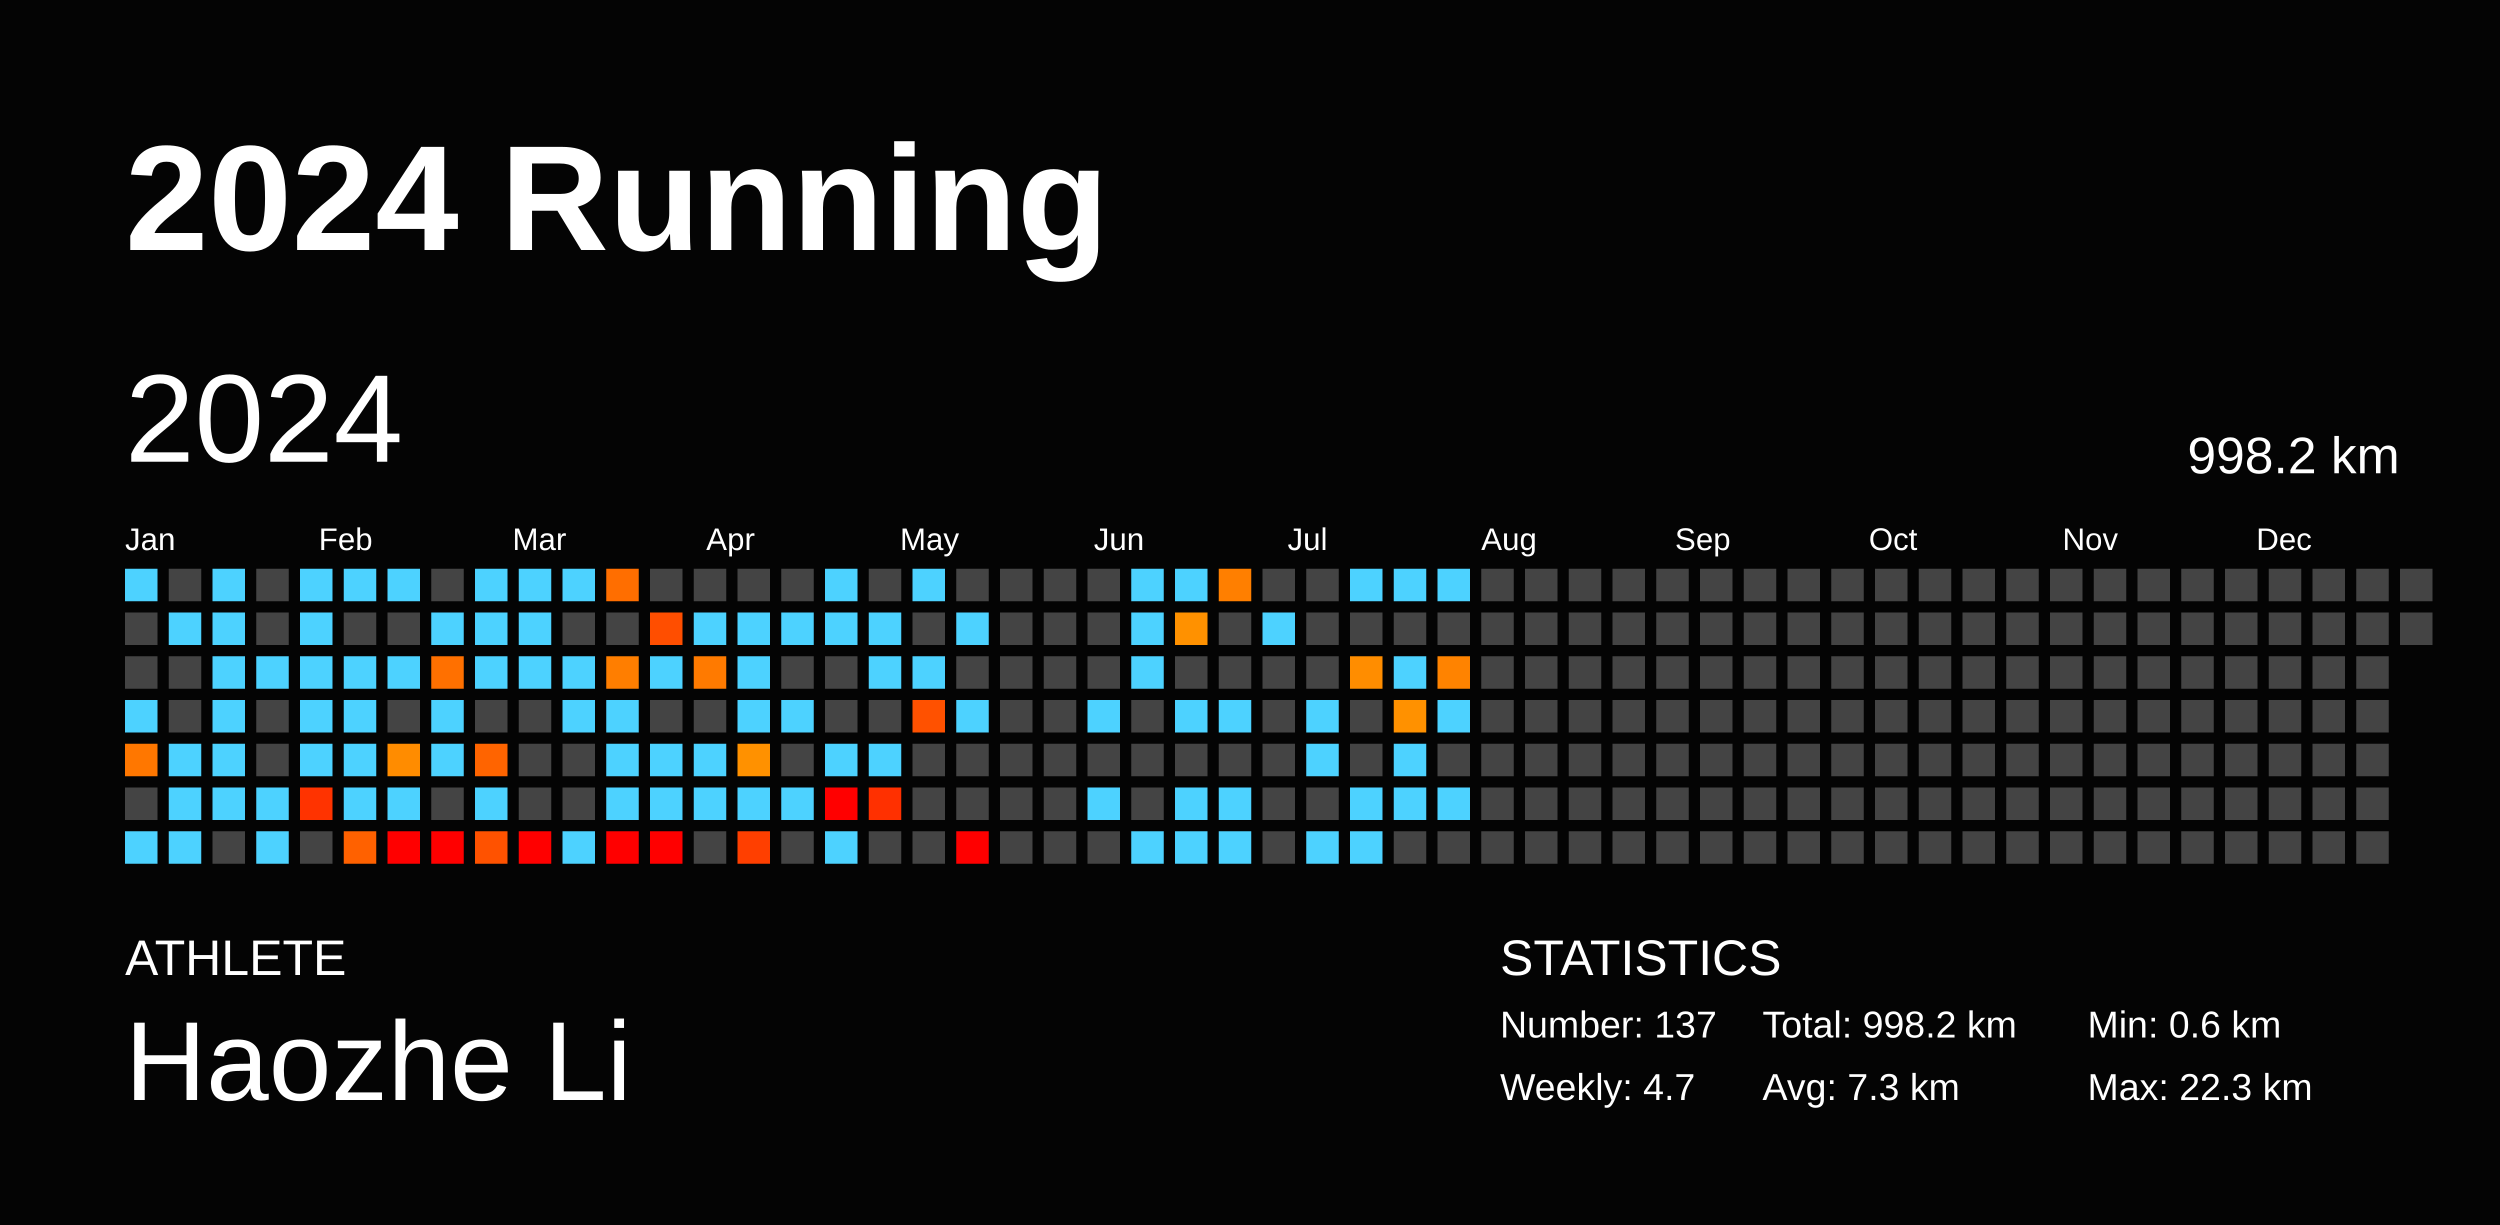
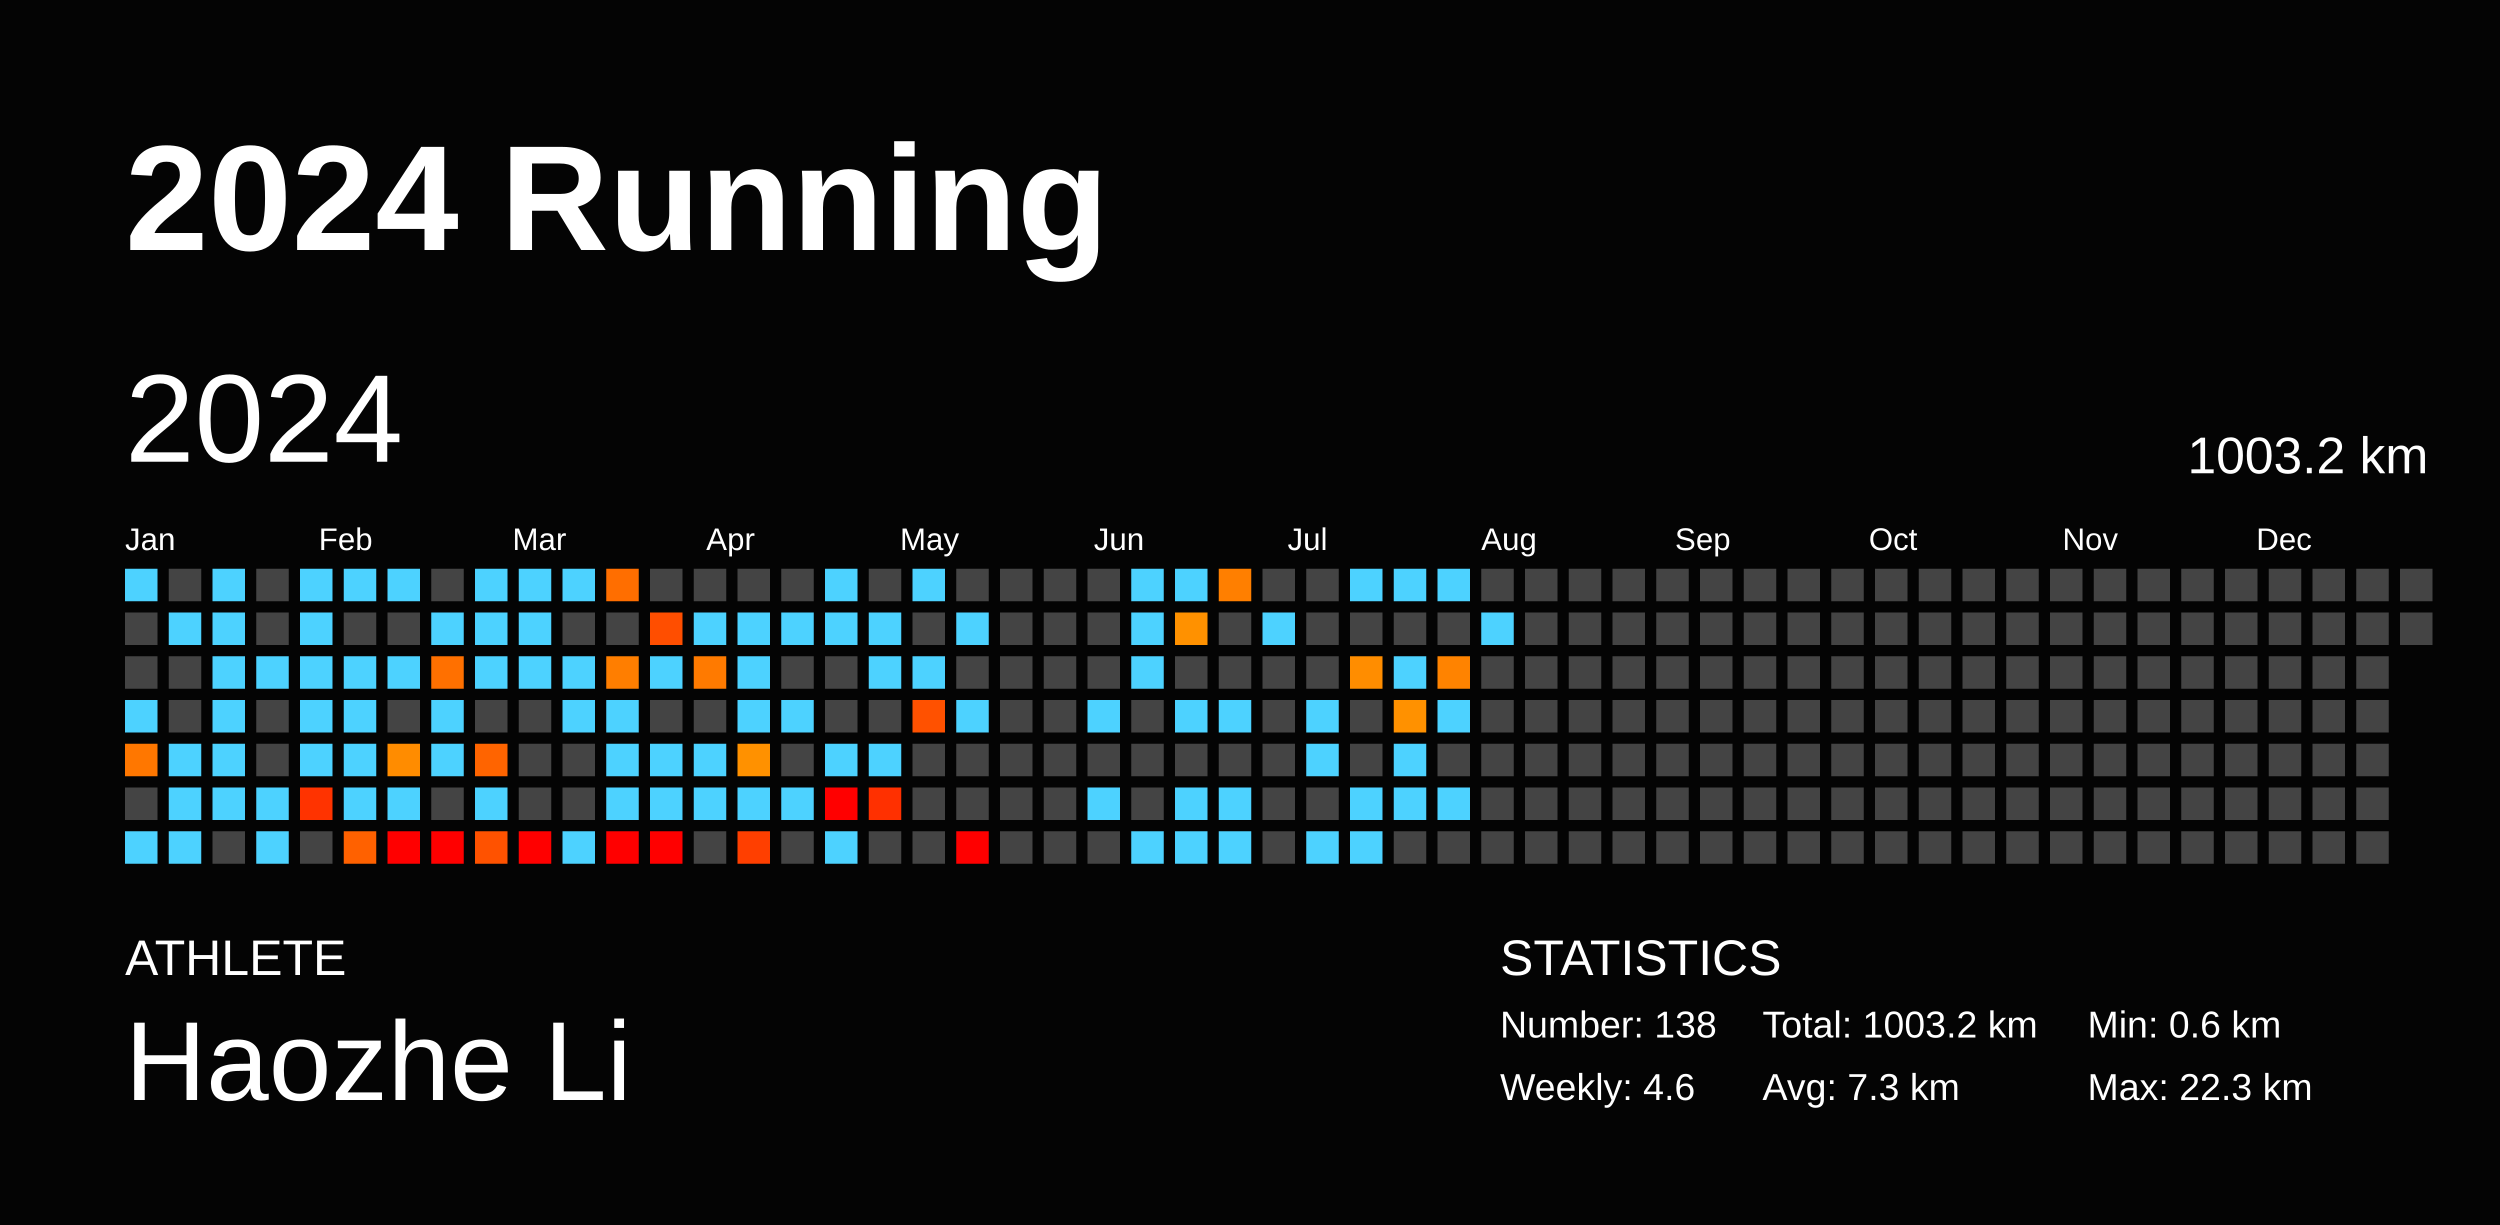
<svg xmlns="http://www.w3.org/2000/svg" baseProfile="full" height="98mm" version="1.1" viewBox="0,0,200,98" width="200mm">
  <defs />
  <rect fill="#040404" height="98" width="200" x="0" y="0" />
  <text fill="#FFFFFF" style="font-size:12px; font-family:Arial; font-weight:bold;" x="10" y="20">2024 Running</text>
  <text fill="#FFFFFF" style="font-size:4px; font-family:Arial" x="10" y="78">ATHLETE</text>
  <text fill="#FFFFFF" style="font-size:9px; font-family:Arial" x="10" y="88">Haozhe Li</text>
  <text fill="#FFFFFF" style="font-size:4px; font-family:Arial" x="120" y="78">STATISTICS</text>
-   <text fill="#FFFFFF" style="font-size:3px; font-family:Arial" x="120" y="83">Number: 137</text>
-   <text fill="#FFFFFF" style="font-size:3px; font-family:Arial" x="120" y="88">Weekly: 4.7</text>
-   <text fill="#FFFFFF" style="font-size:3px; font-family:Arial" x="141" y="83">Total: 998.2 km</text>
+   <text fill="#FFFFFF" style="font-size:3px; font-family:Arial" x="120" y="83">Number: 138</text>
+   <text fill="#FFFFFF" style="font-size:3px; font-family:Arial" x="120" y="88">Weekly: 4.6</text>
+   <text fill="#FFFFFF" style="font-size:3px; font-family:Arial" x="141" y="83">Total: 1003.2 km</text>
  <text fill="#FFFFFF" style="font-size:3px; font-family:Arial" x="141" y="88">Avg: 7.3 km</text>
  <text fill="#FFFFFF" style="font-size:3px; font-family:Arial" x="167" y="83">Min: 0.6 km</text>
  <text fill="#FFFFFF" style="font-size:3px; font-family:Arial" x="167" y="88">Max: 22.3 km</text>
  <text dominant-baseline="hanging" fill="#FFFFFF" style="font-size:10.0px; font-family:Arial;" x="10" y="30">2024</text>
-   <text dominant-baseline="hanging" fill="#FFFFFF" style="font-size:4.125px; font-family:Arial;" x="175" y="35">998.2 km</text>
+   <text dominant-baseline="hanging" fill="#FFFFFF" style="font-size:4.125px; font-family:Arial;" x="175" y="35">1003.2 km</text>
  <text fill="#FFFFFF" style="font-size:2.5px; font-family:Arial" x="10.0" y="44">Jan</text>
  <text fill="#FFFFFF" style="font-size:2.5px; font-family:Arial" x="25.5" y="44">Feb</text>
  <text fill="#FFFFFF" style="font-size:2.5px; font-family:Arial" x="41.0" y="44">Mar</text>
  <text fill="#FFFFFF" style="font-size:2.5px; font-family:Arial" x="56.5" y="44">Apr</text>
  <text fill="#FFFFFF" style="font-size:2.5px; font-family:Arial" x="72.0" y="44">May</text>
  <text fill="#FFFFFF" style="font-size:2.5px; font-family:Arial" x="87.5" y="44">Jun</text>
  <text fill="#FFFFFF" style="font-size:2.5px; font-family:Arial" x="103.0" y="44">Jul</text>
  <text fill="#FFFFFF" style="font-size:2.5px; font-family:Arial" x="118.5" y="44">Aug</text>
  <text fill="#FFFFFF" style="font-size:2.5px; font-family:Arial" x="134.0" y="44">Sep</text>
  <text fill="#FFFFFF" style="font-size:2.5px; font-family:Arial" x="149.5" y="44">Oct</text>
  <text fill="#FFFFFF" style="font-size:2.5px; font-family:Arial" x="165.0" y="44">Nov</text>
  <text fill="#FFFFFF" style="font-size:2.5px; font-family:Arial" x="180.5" y="44">Dec</text>
  <rect fill="#4dd2ff" height="2.6" width="2.6" x="10.0" y="45.5" />
  <rect fill="#444444" height="2.6" width="2.6" x="10.0" y="49.0" />
  <rect fill="#444444" height="2.6" width="2.6" x="10.0" y="52.5" />
  <rect fill="#4dd2ff" height="2.6" width="2.6" x="10.0" y="56.0" />
  <rect fill="#ff7700" height="2.6" width="2.6" x="10.0" y="59.5" />
  <rect fill="#444444" height="2.6" width="2.6" x="10.0" y="63.0" />
  <rect fill="#4dd2ff" height="2.6" width="2.6" x="10.0" y="66.5" />
  <rect fill="#444444" height="2.6" width="2.6" x="13.5" y="45.5" />
  <rect fill="#4dd2ff" height="2.6" width="2.6" x="13.5" y="49.0" />
  <rect fill="#444444" height="2.6" width="2.6" x="13.5" y="52.5" />
  <rect fill="#444444" height="2.6" width="2.6" x="13.5" y="56.0" />
  <rect fill="#4dd2ff" height="2.6" width="2.6" x="13.5" y="59.5" />
  <rect fill="#4dd2ff" height="2.6" width="2.6" x="13.5" y="63.0" />
  <rect fill="#4dd2ff" height="2.6" width="2.6" x="13.5" y="66.5" />
  <rect fill="#4dd2ff" height="2.6" width="2.6" x="17.0" y="45.5" />
  <rect fill="#4dd2ff" height="2.6" width="2.6" x="17.0" y="49.0" />
  <rect fill="#4dd2ff" height="2.6" width="2.6" x="17.0" y="52.5" />
  <rect fill="#4dd2ff" height="2.6" width="2.6" x="17.0" y="56.0" />
  <rect fill="#4dd2ff" height="2.6" width="2.6" x="17.0" y="59.5" />
  <rect fill="#4dd2ff" height="2.6" width="2.6" x="17.0" y="63.0" />
  <rect fill="#444444" height="2.6" width="2.6" x="17.0" y="66.5" />
  <rect fill="#444444" height="2.6" width="2.6" x="20.5" y="45.5" />
  <rect fill="#444444" height="2.6" width="2.6" x="20.5" y="49.0" />
  <rect fill="#4dd2ff" height="2.6" width="2.6" x="20.5" y="52.5" />
  <rect fill="#444444" height="2.6" width="2.6" x="20.5" y="56.0" />
  <rect fill="#444444" height="2.6" width="2.6" x="20.5" y="59.5" />
  <rect fill="#4dd2ff" height="2.6" width="2.6" x="20.5" y="63.0" />
  <rect fill="#4dd2ff" height="2.6" width="2.6" x="20.5" y="66.5" />
  <rect fill="#4dd2ff" height="2.6" width="2.6" x="24.0" y="45.5" />
  <rect fill="#4dd2ff" height="2.6" width="2.6" x="24.0" y="49.0" />
  <rect fill="#4dd2ff" height="2.6" width="2.6" x="24.0" y="52.5" />
  <rect fill="#4dd2ff" height="2.6" width="2.6" x="24.0" y="56.0" />
  <rect fill="#4dd2ff" height="2.6" width="2.6" x="24.0" y="59.5" />
  <rect fill="#ff3300" height="2.6" width="2.6" x="24.0" y="63.0" />
  <rect fill="#444444" height="2.6" width="2.6" x="24.0" y="66.5" />
  <rect fill="#4dd2ff" height="2.6" width="2.6" x="27.5" y="45.5" />
  <rect fill="#444444" height="2.6" width="2.6" x="27.5" y="49.0" />
  <rect fill="#4dd2ff" height="2.6" width="2.6" x="27.5" y="52.5" />
  <rect fill="#4dd2ff" height="2.6" width="2.6" x="27.5" y="56.0" />
  <rect fill="#4dd2ff" height="2.6" width="2.6" x="27.5" y="59.5" />
  <rect fill="#4dd2ff" height="2.6" width="2.6" x="27.5" y="63.0" />
  <rect fill="#ff6100" height="2.6" width="2.6" x="27.5" y="66.5" />
  <rect fill="#4dd2ff" height="2.6" width="2.6" x="31.0" y="45.5" />
  <rect fill="#444444" height="2.6" width="2.6" x="31.0" y="49.0" />
  <rect fill="#4dd2ff" height="2.6" width="2.6" x="31.0" y="52.5" />
  <rect fill="#444444" height="2.6" width="2.6" x="31.0" y="56.0" />
  <rect fill="#ff8c00" height="2.6" width="2.6" x="31.0" y="59.5" />
  <rect fill="#4dd2ff" height="2.6" width="2.6" x="31.0" y="63.0" />
  <rect fill="red" height="2.6" width="2.6" x="31.0" y="66.5" />
  <rect fill="#444444" height="2.6" width="2.6" x="34.5" y="45.5" />
  <rect fill="#4dd2ff" height="2.6" width="2.6" x="34.5" y="49.0" />
  <rect fill="#ff7000" height="2.6" width="2.6" x="34.5" y="52.5" />
  <rect fill="#4dd2ff" height="2.6" width="2.6" x="34.5" y="56.0" />
  <rect fill="#4dd2ff" height="2.6" width="2.6" x="34.5" y="59.5" />
  <rect fill="#444444" height="2.6" width="2.6" x="34.5" y="63.0" />
  <rect fill="red" height="2.6" width="2.6" x="34.5" y="66.5" />
  <rect fill="#4dd2ff" height="2.6" width="2.6" x="38.0" y="45.5" />
  <rect fill="#4dd2ff" height="2.6" width="2.6" x="38.0" y="49.0" />
  <rect fill="#4dd2ff" height="2.6" width="2.6" x="38.0" y="52.5" />
  <rect fill="#444444" height="2.6" width="2.6" x="38.0" y="56.0" />
  <rect fill="#ff6400" height="2.6" width="2.6" x="38.0" y="59.5" />
  <rect fill="#4dd2ff" height="2.6" width="2.6" x="38.0" y="63.0" />
  <rect fill="#ff5200" height="2.6" width="2.6" x="38.0" y="66.5" />
  <rect fill="#4dd2ff" height="2.6" width="2.6" x="41.5" y="45.5" />
  <rect fill="#4dd2ff" height="2.6" width="2.6" x="41.5" y="49.0" />
  <rect fill="#4dd2ff" height="2.6" width="2.6" x="41.5" y="52.5" />
  <rect fill="#444444" height="2.6" width="2.6" x="41.5" y="56.0" />
  <rect fill="#444444" height="2.6" width="2.6" x="41.5" y="59.5" />
  <rect fill="#444444" height="2.6" width="2.6" x="41.5" y="63.0" />
  <rect fill="red" height="2.6" width="2.6" x="41.5" y="66.5" />
  <rect fill="#4dd2ff" height="2.6" width="2.6" x="45.0" y="45.5" />
  <rect fill="#444444" height="2.6" width="2.6" x="45.0" y="49.0" />
  <rect fill="#4dd2ff" height="2.6" width="2.6" x="45.0" y="52.5" />
  <rect fill="#4dd2ff" height="2.6" width="2.6" x="45.0" y="56.0" />
  <rect fill="#444444" height="2.6" width="2.6" x="45.0" y="59.5" />
  <rect fill="#444444" height="2.6" width="2.6" x="45.0" y="63.0" />
  <rect fill="#4dd2ff" height="2.6" width="2.6" x="45.0" y="66.5" />
  <rect fill="#ff6e00" height="2.6" width="2.6" x="48.5" y="45.5" />
  <rect fill="#444444" height="2.6" width="2.6" x="48.5" y="49.0" />
  <rect fill="#ff7e00" height="2.6" width="2.6" x="48.5" y="52.5" />
  <rect fill="#4dd2ff" height="2.6" width="2.6" x="48.5" y="56.0" />
  <rect fill="#4dd2ff" height="2.6" width="2.6" x="48.5" y="59.5" />
  <rect fill="#4dd2ff" height="2.6" width="2.6" x="48.5" y="63.0" />
  <rect fill="red" height="2.6" width="2.6" x="48.5" y="66.5" />
  <rect fill="#444444" height="2.6" width="2.6" x="52.0" y="45.5" />
  <rect fill="#ff4e00" height="2.6" width="2.6" x="52.0" y="49.0" />
  <rect fill="#4dd2ff" height="2.6" width="2.6" x="52.0" y="52.5" />
  <rect fill="#444444" height="2.6" width="2.6" x="52.0" y="56.0" />
  <rect fill="#4dd2ff" height="2.6" width="2.6" x="52.0" y="59.5" />
  <rect fill="#4dd2ff" height="2.6" width="2.6" x="52.0" y="63.0" />
  <rect fill="red" height="2.6" width="2.6" x="52.0" y="66.5" />
  <rect fill="#444444" height="2.6" width="2.6" x="55.5" y="45.5" />
  <rect fill="#4dd2ff" height="2.6" width="2.6" x="55.5" y="49.0" />
  <rect fill="#ff7a00" height="2.6" width="2.6" x="55.5" y="52.5" />
  <rect fill="#444444" height="2.6" width="2.6" x="55.5" y="56.0" />
  <rect fill="#4dd2ff" height="2.6" width="2.6" x="55.5" y="59.5" />
  <rect fill="#4dd2ff" height="2.6" width="2.6" x="55.5" y="63.0" />
  <rect fill="#444444" height="2.6" width="2.6" x="55.5" y="66.5" />
  <rect fill="#444444" height="2.6" width="2.6" x="59.0" y="45.5" />
  <rect fill="#4dd2ff" height="2.6" width="2.6" x="59.0" y="49.0" />
  <rect fill="#4dd2ff" height="2.6" width="2.6" x="59.0" y="52.5" />
  <rect fill="#4dd2ff" height="2.6" width="2.6" x="59.0" y="56.0" />
  <rect fill="#ff9100" height="2.6" width="2.6" x="59.0" y="59.5" />
  <rect fill="#4dd2ff" height="2.6" width="2.6" x="59.0" y="63.0" />
  <rect fill="#ff3f00" height="2.6" width="2.6" x="59.0" y="66.5" />
  <rect fill="#444444" height="2.6" width="2.6" x="62.5" y="45.5" />
  <rect fill="#4dd2ff" height="2.6" width="2.6" x="62.5" y="49.0" />
  <rect fill="#444444" height="2.6" width="2.6" x="62.5" y="52.5" />
  <rect fill="#4dd2ff" height="2.6" width="2.6" x="62.5" y="56.0" />
  <rect fill="#444444" height="2.6" width="2.6" x="62.5" y="59.5" />
  <rect fill="#4dd2ff" height="2.6" width="2.6" x="62.5" y="63.0" />
  <rect fill="#444444" height="2.6" width="2.6" x="62.5" y="66.5" />
  <rect fill="#4dd2ff" height="2.6" width="2.6" x="66.0" y="45.5" />
  <rect fill="#4dd2ff" height="2.6" width="2.6" x="66.0" y="49.0" />
  <rect fill="#444444" height="2.6" width="2.6" x="66.0" y="52.5" />
  <rect fill="#444444" height="2.6" width="2.6" x="66.0" y="56.0" />
  <rect fill="#4dd2ff" height="2.6" width="2.6" x="66.0" y="59.5" />
  <rect fill="red" height="2.6" width="2.6" x="66.0" y="63.0" />
  <rect fill="#4dd2ff" height="2.6" width="2.6" x="66.0" y="66.5" />
  <rect fill="#444444" height="2.6" width="2.6" x="69.5" y="45.5" />
  <rect fill="#4dd2ff" height="2.6" width="2.6" x="69.5" y="49.0" />
  <rect fill="#4dd2ff" height="2.6" width="2.6" x="69.5" y="52.5" />
  <rect fill="#444444" height="2.6" width="2.6" x="69.5" y="56.0" />
  <rect fill="#4dd2ff" height="2.6" width="2.6" x="69.5" y="59.5" />
  <rect fill="#ff3000" height="2.6" width="2.6" x="69.5" y="63.0" />
  <rect fill="#444444" height="2.6" width="2.6" x="69.5" y="66.5" />
  <rect fill="#4dd2ff" height="2.6" width="2.6" x="73.0" y="45.5" />
  <rect fill="#444444" height="2.6" width="2.6" x="73.0" y="49.0" />
  <rect fill="#4dd2ff" height="2.6" width="2.6" x="73.0" y="52.5" />
  <rect fill="#ff5100" height="2.6" width="2.6" x="73.0" y="56.0" />
  <rect fill="#444444" height="2.6" width="2.6" x="73.0" y="59.5" />
  <rect fill="#444444" height="2.6" width="2.6" x="73.0" y="63.0" />
  <rect fill="#444444" height="2.6" width="2.6" x="73.0" y="66.5" />
  <rect fill="#444444" height="2.6" width="2.6" x="76.5" y="45.5" />
  <rect fill="#4dd2ff" height="2.6" width="2.6" x="76.5" y="49.0" />
  <rect fill="#444444" height="2.6" width="2.6" x="76.5" y="52.5" />
  <rect fill="#4dd2ff" height="2.6" width="2.6" x="76.5" y="56.0" />
  <rect fill="#444444" height="2.6" width="2.6" x="76.5" y="59.5" />
  <rect fill="#444444" height="2.6" width="2.6" x="76.5" y="63.0" />
  <rect fill="red" height="2.6" width="2.6" x="76.5" y="66.5" />
  <rect fill="#444444" height="2.6" width="2.6" x="80.0" y="45.5" />
  <rect fill="#444444" height="2.6" width="2.6" x="80.0" y="49.0" />
  <rect fill="#444444" height="2.6" width="2.6" x="80.0" y="52.5" />
  <rect fill="#444444" height="2.6" width="2.6" x="80.0" y="56.0" />
  <rect fill="#444444" height="2.6" width="2.6" x="80.0" y="59.5" />
  <rect fill="#444444" height="2.6" width="2.6" x="80.0" y="63.0" />
  <rect fill="#444444" height="2.6" width="2.6" x="80.0" y="66.5" />
  <rect fill="#444444" height="2.6" width="2.6" x="83.5" y="45.5" />
  <rect fill="#444444" height="2.6" width="2.6" x="83.5" y="49.0" />
  <rect fill="#444444" height="2.6" width="2.6" x="83.5" y="52.5" />
  <rect fill="#444444" height="2.6" width="2.6" x="83.5" y="56.0" />
  <rect fill="#444444" height="2.6" width="2.6" x="83.5" y="59.5" />
  <rect fill="#444444" height="2.6" width="2.6" x="83.5" y="63.0" />
  <rect fill="#444444" height="2.6" width="2.6" x="83.5" y="66.5" />
  <rect fill="#444444" height="2.6" width="2.6" x="87.0" y="45.5" />
  <rect fill="#444444" height="2.6" width="2.6" x="87.0" y="49.0" />
  <rect fill="#444444" height="2.6" width="2.6" x="87.0" y="52.5" />
  <rect fill="#4dd2ff" height="2.6" width="2.6" x="87.0" y="56.0" />
  <rect fill="#444444" height="2.6" width="2.6" x="87.0" y="59.5" />
  <rect fill="#4dd2ff" height="2.6" width="2.6" x="87.0" y="63.0" />
  <rect fill="#444444" height="2.6" width="2.6" x="87.0" y="66.5" />
  <rect fill="#4dd2ff" height="2.6" width="2.6" x="90.5" y="45.5" />
  <rect fill="#4dd2ff" height="2.6" width="2.6" x="90.5" y="49.0" />
  <rect fill="#4dd2ff" height="2.6" width="2.6" x="90.5" y="52.5" />
  <rect fill="#444444" height="2.6" width="2.6" x="90.5" y="56.0" />
  <rect fill="#444444" height="2.6" width="2.6" x="90.5" y="59.5" />
  <rect fill="#444444" height="2.6" width="2.6" x="90.5" y="63.0" />
  <rect fill="#4dd2ff" height="2.6" width="2.6" x="90.5" y="66.5" />
  <rect fill="#4dd2ff" height="2.6" width="2.6" x="94.0" y="45.5" />
  <rect fill="#ff9100" height="2.6" width="2.6" x="94.0" y="49.0" />
  <rect fill="#444444" height="2.6" width="2.6" x="94.0" y="52.5" />
  <rect fill="#4dd2ff" height="2.6" width="2.6" x="94.0" y="56.0" />
  <rect fill="#444444" height="2.6" width="2.6" x="94.0" y="59.5" />
  <rect fill="#4dd2ff" height="2.6" width="2.6" x="94.0" y="63.0" />
  <rect fill="#4dd2ff" height="2.6" width="2.6" x="94.0" y="66.5" />
  <rect fill="#ff7f00" height="2.6" width="2.6" x="97.5" y="45.5" />
  <rect fill="#444444" height="2.6" width="2.6" x="97.5" y="49.0" />
  <rect fill="#444444" height="2.6" width="2.6" x="97.5" y="52.5" />
  <rect fill="#4dd2ff" height="2.6" width="2.6" x="97.5" y="56.0" />
  <rect fill="#444444" height="2.6" width="2.6" x="97.5" y="59.5" />
  <rect fill="#4dd2ff" height="2.6" width="2.6" x="97.5" y="63.0" />
  <rect fill="#4dd2ff" height="2.6" width="2.6" x="97.5" y="66.5" />
  <rect fill="#444444" height="2.6" width="2.6" x="101.0" y="45.5" />
  <rect fill="#4dd2ff" height="2.6" width="2.6" x="101.0" y="49.0" />
  <rect fill="#444444" height="2.6" width="2.6" x="101.0" y="52.5" />
  <rect fill="#444444" height="2.6" width="2.6" x="101.0" y="56.0" />
  <rect fill="#444444" height="2.6" width="2.6" x="101.0" y="59.5" />
  <rect fill="#444444" height="2.6" width="2.6" x="101.0" y="63.0" />
  <rect fill="#444444" height="2.6" width="2.6" x="101.0" y="66.5" />
  <rect fill="#444444" height="2.6" width="2.6" x="104.5" y="45.5" />
  <rect fill="#444444" height="2.6" width="2.6" x="104.5" y="49.0" />
  <rect fill="#444444" height="2.6" width="2.6" x="104.5" y="52.5" />
  <rect fill="#4dd2ff" height="2.6" width="2.6" x="104.5" y="56.0" />
  <rect fill="#4dd2ff" height="2.6" width="2.6" x="104.5" y="59.5" />
  <rect fill="#444444" height="2.6" width="2.6" x="104.5" y="63.0" />
  <rect fill="#4dd2ff" height="2.6" width="2.6" x="104.5" y="66.5" />
  <rect fill="#4dd2ff" height="2.6" width="2.6" x="108.0" y="45.5" />
  <rect fill="#444444" height="2.6" width="2.6" x="108.0" y="49.0" />
  <rect fill="#ff8d00" height="2.6" width="2.6" x="108.0" y="52.5" />
  <rect fill="#444444" height="2.6" width="2.6" x="108.0" y="56.0" />
  <rect fill="#444444" height="2.6" width="2.6" x="108.0" y="59.5" />
  <rect fill="#4dd2ff" height="2.6" width="2.6" x="108.0" y="63.0" />
  <rect fill="#4dd2ff" height="2.6" width="2.6" x="108.0" y="66.5" />
  <rect fill="#4dd2ff" height="2.6" width="2.6" x="111.5" y="45.5" />
  <rect fill="#444444" height="2.6" width="2.6" x="111.5" y="49.0" />
  <rect fill="#4dd2ff" height="2.6" width="2.6" x="111.5" y="52.5" />
  <rect fill="#ff9100" height="2.6" width="2.6" x="111.5" y="56.0" />
  <rect fill="#4dd2ff" height="2.6" width="2.6" x="111.5" y="59.5" />
  <rect fill="#4dd2ff" height="2.6" width="2.6" x="111.5" y="63.0" />
  <rect fill="#444444" height="2.6" width="2.6" x="111.5" y="66.5" />
  <rect fill="#4dd2ff" height="2.6" width="2.6" x="115.0" y="45.5" />
  <rect fill="#444444" height="2.6" width="2.6" x="115.0" y="49.0" />
  <rect fill="#ff8300" height="2.6" width="2.6" x="115.0" y="52.5" />
  <rect fill="#4dd2ff" height="2.6" width="2.6" x="115.0" y="56.0" />
  <rect fill="#444444" height="2.6" width="2.6" x="115.0" y="59.5" />
  <rect fill="#4dd2ff" height="2.6" width="2.6" x="115.0" y="63.0" />
  <rect fill="#444444" height="2.6" width="2.6" x="115.0" y="66.5" />
  <rect fill="#444444" height="2.6" width="2.6" x="118.5" y="45.5" />
-   <rect fill="#444444" height="2.6" width="2.6" x="118.5" y="49.0" />
+   <rect fill="#4dd2ff" height="2.6" width="2.6" x="118.5" y="49.0" />
  <rect fill="#444444" height="2.6" width="2.6" x="118.5" y="52.5" />
  <rect fill="#444444" height="2.6" width="2.6" x="118.5" y="56.0" />
  <rect fill="#444444" height="2.6" width="2.6" x="118.5" y="59.5" />
  <rect fill="#444444" height="2.6" width="2.6" x="118.5" y="63.0" />
  <rect fill="#444444" height="2.6" width="2.6" x="118.5" y="66.5" />
  <rect fill="#444444" height="2.6" width="2.6" x="122.0" y="45.5" />
  <rect fill="#444444" height="2.6" width="2.6" x="122.0" y="49.0" />
  <rect fill="#444444" height="2.6" width="2.6" x="122.0" y="52.5" />
  <rect fill="#444444" height="2.6" width="2.6" x="122.0" y="56.0" />
  <rect fill="#444444" height="2.6" width="2.6" x="122.0" y="59.5" />
  <rect fill="#444444" height="2.6" width="2.6" x="122.0" y="63.0" />
  <rect fill="#444444" height="2.6" width="2.6" x="122.0" y="66.5" />
  <rect fill="#444444" height="2.6" width="2.6" x="125.5" y="45.5" />
  <rect fill="#444444" height="2.6" width="2.6" x="125.5" y="49.0" />
  <rect fill="#444444" height="2.6" width="2.6" x="125.5" y="52.5" />
  <rect fill="#444444" height="2.6" width="2.6" x="125.5" y="56.0" />
  <rect fill="#444444" height="2.6" width="2.6" x="125.5" y="59.5" />
  <rect fill="#444444" height="2.6" width="2.6" x="125.5" y="63.0" />
  <rect fill="#444444" height="2.6" width="2.6" x="125.5" y="66.5" />
  <rect fill="#444444" height="2.6" width="2.6" x="129.0" y="45.5" />
  <rect fill="#444444" height="2.6" width="2.6" x="129.0" y="49.0" />
  <rect fill="#444444" height="2.6" width="2.6" x="129.0" y="52.5" />
  <rect fill="#444444" height="2.6" width="2.6" x="129.0" y="56.0" />
  <rect fill="#444444" height="2.6" width="2.6" x="129.0" y="59.5" />
  <rect fill="#444444" height="2.6" width="2.6" x="129.0" y="63.0" />
  <rect fill="#444444" height="2.6" width="2.6" x="129.0" y="66.5" />
  <rect fill="#444444" height="2.6" width="2.6" x="132.5" y="45.5" />
  <rect fill="#444444" height="2.6" width="2.6" x="132.5" y="49.0" />
  <rect fill="#444444" height="2.6" width="2.6" x="132.5" y="52.5" />
  <rect fill="#444444" height="2.6" width="2.6" x="132.5" y="56.0" />
  <rect fill="#444444" height="2.6" width="2.6" x="132.5" y="59.5" />
  <rect fill="#444444" height="2.6" width="2.6" x="132.5" y="63.0" />
  <rect fill="#444444" height="2.6" width="2.6" x="132.5" y="66.5" />
  <rect fill="#444444" height="2.6" width="2.6" x="136.0" y="45.5" />
  <rect fill="#444444" height="2.6" width="2.6" x="136.0" y="49.0" />
  <rect fill="#444444" height="2.6" width="2.6" x="136.0" y="52.5" />
  <rect fill="#444444" height="2.6" width="2.6" x="136.0" y="56.0" />
  <rect fill="#444444" height="2.6" width="2.6" x="136.0" y="59.5" />
  <rect fill="#444444" height="2.6" width="2.6" x="136.0" y="63.0" />
  <rect fill="#444444" height="2.6" width="2.6" x="136.0" y="66.5" />
  <rect fill="#444444" height="2.6" width="2.6" x="139.5" y="45.5" />
  <rect fill="#444444" height="2.6" width="2.6" x="139.5" y="49.0" />
  <rect fill="#444444" height="2.6" width="2.6" x="139.5" y="52.5" />
  <rect fill="#444444" height="2.6" width="2.6" x="139.5" y="56.0" />
  <rect fill="#444444" height="2.6" width="2.6" x="139.5" y="59.5" />
  <rect fill="#444444" height="2.6" width="2.6" x="139.5" y="63.0" />
  <rect fill="#444444" height="2.6" width="2.6" x="139.5" y="66.5" />
  <rect fill="#444444" height="2.6" width="2.6" x="143.0" y="45.5" />
  <rect fill="#444444" height="2.6" width="2.6" x="143.0" y="49.0" />
  <rect fill="#444444" height="2.6" width="2.6" x="143.0" y="52.5" />
  <rect fill="#444444" height="2.6" width="2.6" x="143.0" y="56.0" />
  <rect fill="#444444" height="2.6" width="2.6" x="143.0" y="59.5" />
  <rect fill="#444444" height="2.6" width="2.6" x="143.0" y="63.0" />
  <rect fill="#444444" height="2.6" width="2.6" x="143.0" y="66.5" />
  <rect fill="#444444" height="2.6" width="2.6" x="146.5" y="45.5" />
  <rect fill="#444444" height="2.6" width="2.6" x="146.5" y="49.0" />
  <rect fill="#444444" height="2.6" width="2.6" x="146.5" y="52.5" />
  <rect fill="#444444" height="2.6" width="2.6" x="146.5" y="56.0" />
  <rect fill="#444444" height="2.6" width="2.6" x="146.5" y="59.5" />
  <rect fill="#444444" height="2.6" width="2.6" x="146.5" y="63.0" />
  <rect fill="#444444" height="2.6" width="2.6" x="146.5" y="66.5" />
  <rect fill="#444444" height="2.6" width="2.6" x="150.0" y="45.5" />
  <rect fill="#444444" height="2.6" width="2.6" x="150.0" y="49.0" />
  <rect fill="#444444" height="2.6" width="2.6" x="150.0" y="52.5" />
  <rect fill="#444444" height="2.6" width="2.6" x="150.0" y="56.0" />
  <rect fill="#444444" height="2.6" width="2.6" x="150.0" y="59.5" />
  <rect fill="#444444" height="2.6" width="2.6" x="150.0" y="63.0" />
  <rect fill="#444444" height="2.6" width="2.6" x="150.0" y="66.5" />
  <rect fill="#444444" height="2.6" width="2.6" x="153.5" y="45.5" />
  <rect fill="#444444" height="2.6" width="2.6" x="153.5" y="49.0" />
  <rect fill="#444444" height="2.6" width="2.6" x="153.5" y="52.5" />
  <rect fill="#444444" height="2.6" width="2.6" x="153.5" y="56.0" />
  <rect fill="#444444" height="2.6" width="2.6" x="153.5" y="59.5" />
  <rect fill="#444444" height="2.6" width="2.6" x="153.5" y="63.0" />
  <rect fill="#444444" height="2.6" width="2.6" x="153.5" y="66.5" />
  <rect fill="#444444" height="2.6" width="2.6" x="157.0" y="45.5" />
  <rect fill="#444444" height="2.6" width="2.6" x="157.0" y="49.0" />
  <rect fill="#444444" height="2.6" width="2.6" x="157.0" y="52.5" />
  <rect fill="#444444" height="2.6" width="2.6" x="157.0" y="56.0" />
  <rect fill="#444444" height="2.6" width="2.6" x="157.0" y="59.5" />
  <rect fill="#444444" height="2.6" width="2.6" x="157.0" y="63.0" />
  <rect fill="#444444" height="2.6" width="2.6" x="157.0" y="66.5" />
  <rect fill="#444444" height="2.6" width="2.6" x="160.5" y="45.5" />
  <rect fill="#444444" height="2.6" width="2.6" x="160.5" y="49.0" />
  <rect fill="#444444" height="2.6" width="2.6" x="160.5" y="52.5" />
  <rect fill="#444444" height="2.6" width="2.6" x="160.5" y="56.0" />
  <rect fill="#444444" height="2.6" width="2.6" x="160.5" y="59.5" />
  <rect fill="#444444" height="2.6" width="2.6" x="160.5" y="63.0" />
  <rect fill="#444444" height="2.6" width="2.6" x="160.5" y="66.5" />
  <rect fill="#444444" height="2.6" width="2.6" x="164.0" y="45.5" />
  <rect fill="#444444" height="2.6" width="2.6" x="164.0" y="49.0" />
  <rect fill="#444444" height="2.6" width="2.6" x="164.0" y="52.5" />
  <rect fill="#444444" height="2.6" width="2.6" x="164.0" y="56.0" />
  <rect fill="#444444" height="2.6" width="2.6" x="164.0" y="59.5" />
  <rect fill="#444444" height="2.6" width="2.6" x="164.0" y="63.0" />
  <rect fill="#444444" height="2.6" width="2.6" x="164.0" y="66.5" />
  <rect fill="#444444" height="2.6" width="2.6" x="167.5" y="45.5" />
  <rect fill="#444444" height="2.6" width="2.6" x="167.5" y="49.0" />
  <rect fill="#444444" height="2.6" width="2.6" x="167.5" y="52.5" />
  <rect fill="#444444" height="2.6" width="2.6" x="167.5" y="56.0" />
  <rect fill="#444444" height="2.6" width="2.6" x="167.5" y="59.5" />
  <rect fill="#444444" height="2.6" width="2.6" x="167.5" y="63.0" />
  <rect fill="#444444" height="2.6" width="2.6" x="167.5" y="66.5" />
  <rect fill="#444444" height="2.6" width="2.6" x="171.0" y="45.5" />
  <rect fill="#444444" height="2.6" width="2.6" x="171.0" y="49.0" />
  <rect fill="#444444" height="2.6" width="2.6" x="171.0" y="52.5" />
  <rect fill="#444444" height="2.6" width="2.6" x="171.0" y="56.0" />
  <rect fill="#444444" height="2.6" width="2.6" x="171.0" y="59.5" />
  <rect fill="#444444" height="2.6" width="2.6" x="171.0" y="63.0" />
  <rect fill="#444444" height="2.6" width="2.6" x="171.0" y="66.5" />
  <rect fill="#444444" height="2.6" width="2.6" x="174.5" y="45.5" />
  <rect fill="#444444" height="2.6" width="2.6" x="174.5" y="49.0" />
  <rect fill="#444444" height="2.6" width="2.6" x="174.5" y="52.5" />
  <rect fill="#444444" height="2.6" width="2.6" x="174.5" y="56.0" />
  <rect fill="#444444" height="2.6" width="2.6" x="174.5" y="59.5" />
  <rect fill="#444444" height="2.6" width="2.6" x="174.5" y="63.0" />
  <rect fill="#444444" height="2.6" width="2.6" x="174.5" y="66.5" />
  <rect fill="#444444" height="2.6" width="2.6" x="178.0" y="45.5" />
  <rect fill="#444444" height="2.6" width="2.6" x="178.0" y="49.0" />
  <rect fill="#444444" height="2.6" width="2.6" x="178.0" y="52.5" />
  <rect fill="#444444" height="2.6" width="2.6" x="178.0" y="56.0" />
  <rect fill="#444444" height="2.6" width="2.6" x="178.0" y="59.5" />
  <rect fill="#444444" height="2.6" width="2.6" x="178.0" y="63.0" />
  <rect fill="#444444" height="2.6" width="2.6" x="178.0" y="66.5" />
  <rect fill="#444444" height="2.6" width="2.6" x="181.5" y="45.5" />
  <rect fill="#444444" height="2.6" width="2.6" x="181.5" y="49.0" />
  <rect fill="#444444" height="2.6" width="2.6" x="181.5" y="52.5" />
  <rect fill="#444444" height="2.6" width="2.6" x="181.5" y="56.0" />
  <rect fill="#444444" height="2.6" width="2.6" x="181.5" y="59.5" />
  <rect fill="#444444" height="2.6" width="2.6" x="181.5" y="63.0" />
  <rect fill="#444444" height="2.6" width="2.6" x="181.5" y="66.5" />
  <rect fill="#444444" height="2.6" width="2.6" x="185.0" y="45.5" />
  <rect fill="#444444" height="2.6" width="2.6" x="185.0" y="49.0" />
  <rect fill="#444444" height="2.6" width="2.6" x="185.0" y="52.5" />
  <rect fill="#444444" height="2.6" width="2.6" x="185.0" y="56.0" />
  <rect fill="#444444" height="2.6" width="2.6" x="185.0" y="59.5" />
  <rect fill="#444444" height="2.6" width="2.6" x="185.0" y="63.0" />
  <rect fill="#444444" height="2.6" width="2.6" x="185.0" y="66.5" />
  <rect fill="#444444" height="2.6" width="2.6" x="188.5" y="45.5" />
  <rect fill="#444444" height="2.6" width="2.6" x="188.5" y="49.0" />
  <rect fill="#444444" height="2.6" width="2.6" x="188.5" y="52.5" />
  <rect fill="#444444" height="2.6" width="2.6" x="188.5" y="56.0" />
  <rect fill="#444444" height="2.6" width="2.6" x="188.5" y="59.5" />
  <rect fill="#444444" height="2.6" width="2.6" x="188.5" y="63.0" />
  <rect fill="#444444" height="2.6" width="2.6" x="188.5" y="66.5" />
  <rect fill="#444444" height="2.6" width="2.6" x="192.0" y="45.5" />
  <rect fill="#444444" height="2.6" width="2.6" x="192.0" y="49.0" />
</svg>
